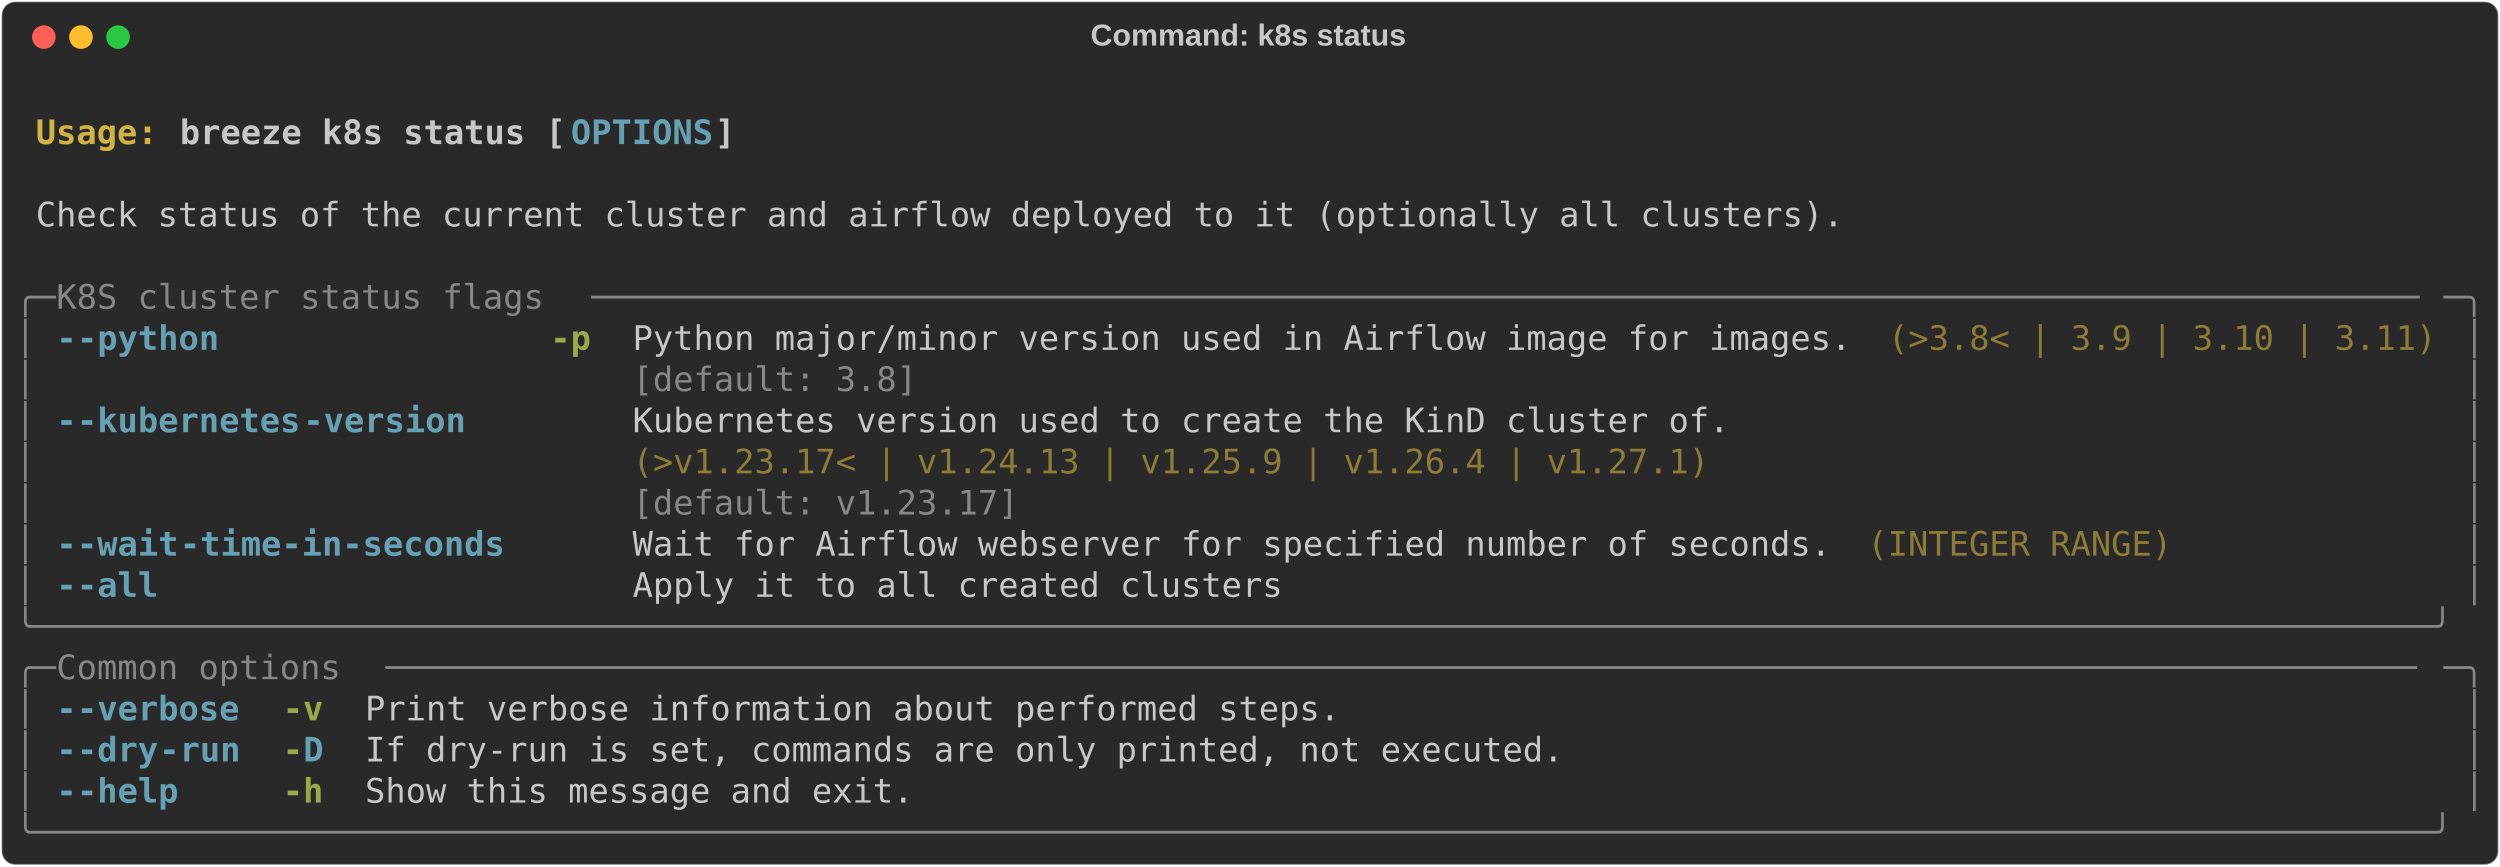
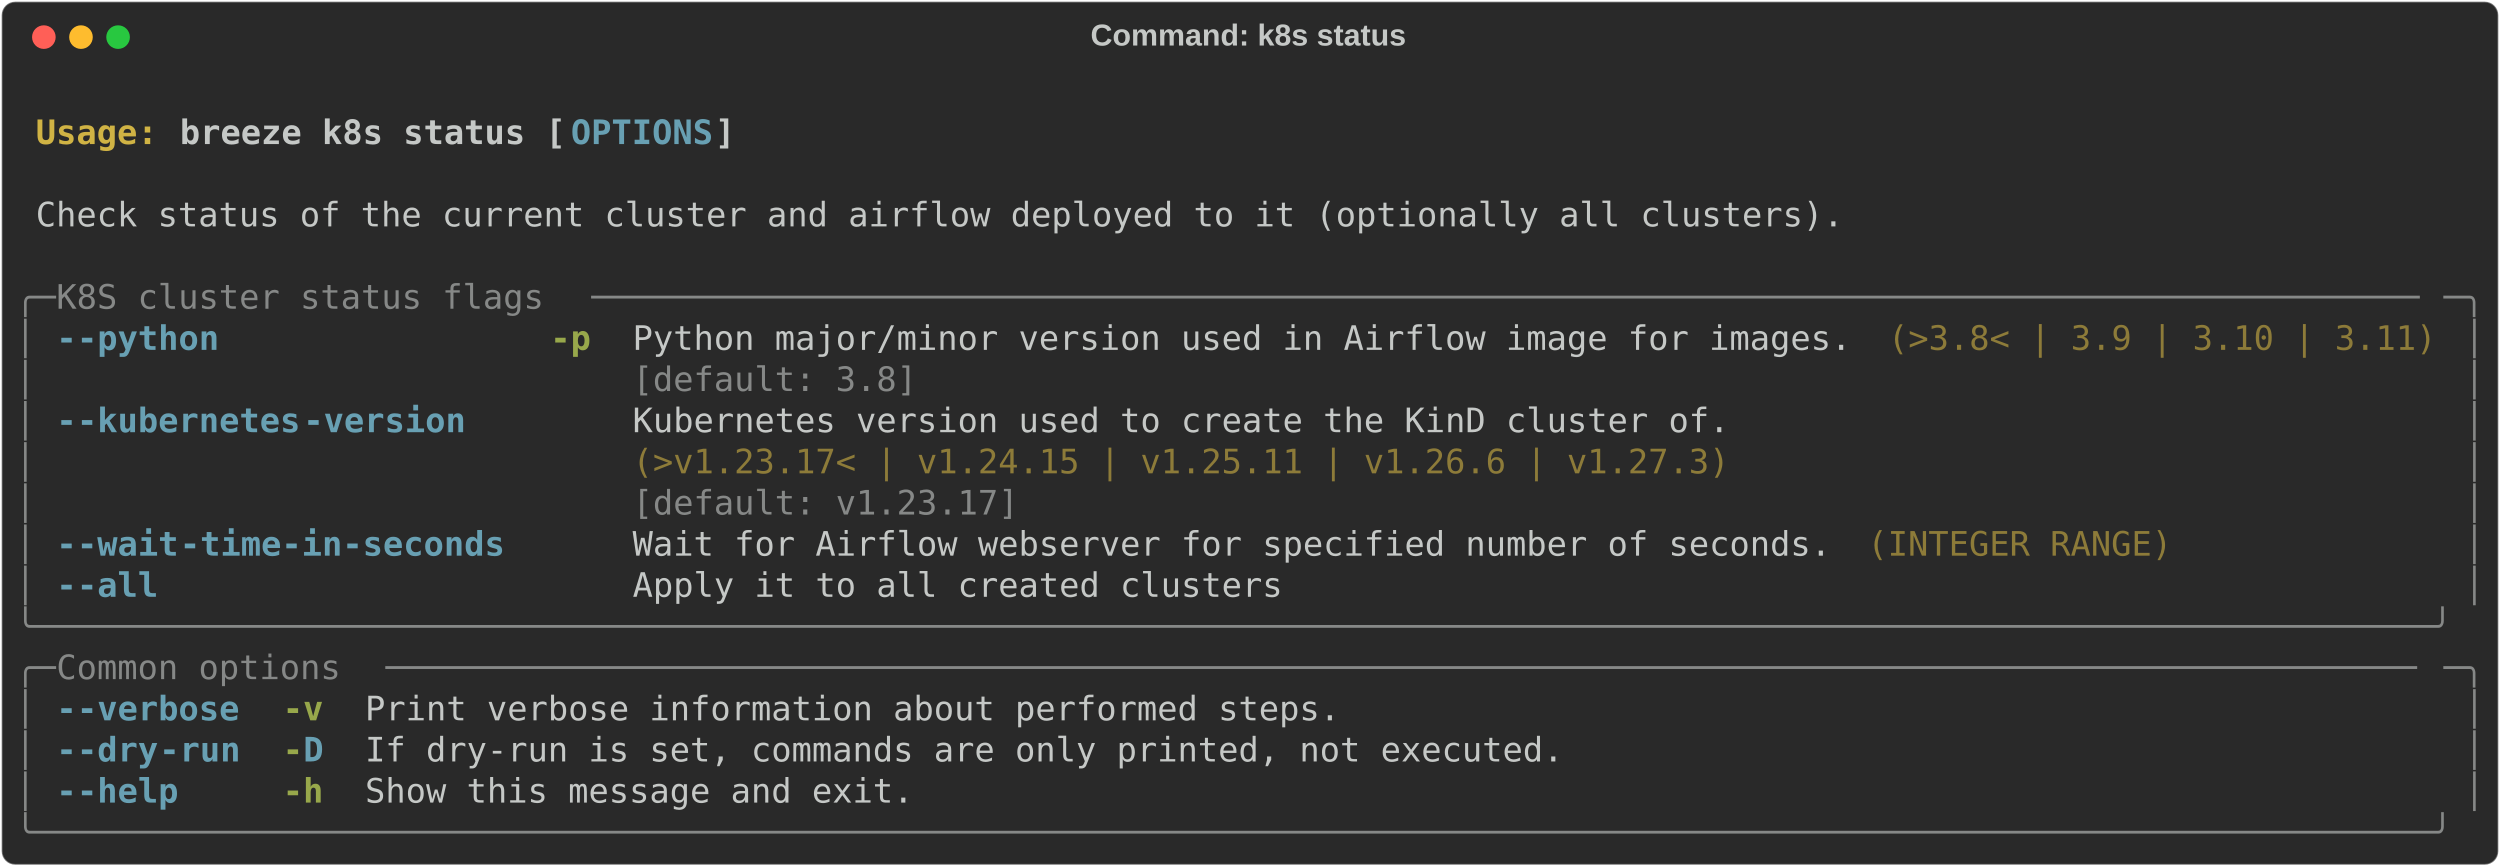
<svg xmlns="http://www.w3.org/2000/svg" class="rich-terminal" viewBox="0 0 1482 513.6">
  <style>

    @font-face {
        font-family: "Fira Code";
        src: local("FiraCode-Regular"),
                url("https://cdnjs.cloudflare.com/ajax/libs/firacode/6.2.0/woff2/FiraCode-Regular.woff2") format("woff2"),
                url("https://cdnjs.cloudflare.com/ajax/libs/firacode/6.2.0/woff/FiraCode-Regular.woff") format("woff");
        font-style: normal;
        font-weight: 400;
    }
    @font-face {
        font-family: "Fira Code";
        src: local("FiraCode-Bold"),
                url("https://cdnjs.cloudflare.com/ajax/libs/firacode/6.2.0/woff2/FiraCode-Bold.woff2") format("woff2"),
                url("https://cdnjs.cloudflare.com/ajax/libs/firacode/6.2.0/woff/FiraCode-Bold.woff") format("woff");
        font-style: bold;
        font-weight: 700;
    }

    .breeze-k8s-status-matrix {
        font-family: Fira Code, monospace;
        font-size: 20px;
        line-height: 24.4px;
        font-variant-east-asian: full-width;
    }

    .breeze-k8s-status-title {
        font-size: 18px;
        font-weight: bold;
        font-family: arial;
    }

    .breeze-k8s-status-r1 { fill: #c5c8c6;font-weight: bold }
.breeze-k8s-status-r2 { fill: #c5c8c6 }
.breeze-k8s-status-r3 { fill: #d0b344;font-weight: bold }
.breeze-k8s-status-r4 { fill: #68a0b3;font-weight: bold }
.breeze-k8s-status-r5 { fill: #868887 }
.breeze-k8s-status-r6 { fill: #98a84b;font-weight: bold }
.breeze-k8s-status-r7 { fill: #8d7b39 }
    </style>
  <defs>
    <clipPath id="breeze-k8s-status-clip-terminal">
      <rect x="0" y="0" width="1463.0" height="462.6" />
    </clipPath>
    <clipPath id="breeze-k8s-status-line-0">
      <rect x="0" y="1.5" width="1464" height="24.65" />
    </clipPath>
    <clipPath id="breeze-k8s-status-line-1">
      <rect x="0" y="25.9" width="1464" height="24.65" />
    </clipPath>
    <clipPath id="breeze-k8s-status-line-2">
      <rect x="0" y="50.3" width="1464" height="24.65" />
    </clipPath>
    <clipPath id="breeze-k8s-status-line-3">
      <rect x="0" y="74.7" width="1464" height="24.65" />
    </clipPath>
    <clipPath id="breeze-k8s-status-line-4">
      <rect x="0" y="99.1" width="1464" height="24.65" />
    </clipPath>
    <clipPath id="breeze-k8s-status-line-5">
      <rect x="0" y="123.5" width="1464" height="24.65" />
    </clipPath>
    <clipPath id="breeze-k8s-status-line-6">
      <rect x="0" y="147.9" width="1464" height="24.65" />
    </clipPath>
    <clipPath id="breeze-k8s-status-line-7">
      <rect x="0" y="172.3" width="1464" height="24.65" />
    </clipPath>
    <clipPath id="breeze-k8s-status-line-8">
      <rect x="0" y="196.7" width="1464" height="24.65" />
    </clipPath>
    <clipPath id="breeze-k8s-status-line-9">
      <rect x="0" y="221.1" width="1464" height="24.65" />
    </clipPath>
    <clipPath id="breeze-k8s-status-line-10">
      <rect x="0" y="245.5" width="1464" height="24.65" />
    </clipPath>
    <clipPath id="breeze-k8s-status-line-11">
      <rect x="0" y="269.9" width="1464" height="24.65" />
    </clipPath>
    <clipPath id="breeze-k8s-status-line-12">
      <rect x="0" y="294.3" width="1464" height="24.65" />
    </clipPath>
    <clipPath id="breeze-k8s-status-line-13">
      <rect x="0" y="318.7" width="1464" height="24.65" />
    </clipPath>
    <clipPath id="breeze-k8s-status-line-14">
      <rect x="0" y="343.1" width="1464" height="24.65" />
    </clipPath>
    <clipPath id="breeze-k8s-status-line-15">
      <rect x="0" y="367.5" width="1464" height="24.65" />
    </clipPath>
    <clipPath id="breeze-k8s-status-line-16">
      <rect x="0" y="391.9" width="1464" height="24.65" />
    </clipPath>
    <clipPath id="breeze-k8s-status-line-17">
      <rect x="0" y="416.3" width="1464" height="24.65" />
    </clipPath>
  </defs>
  <rect fill="#292929" stroke="rgba(255,255,255,0.35)" stroke-width="1" x="1" y="1" width="1480" height="511.6" rx="8" />
  <text class="breeze-k8s-status-title" fill="#c5c8c6" text-anchor="middle" x="740" y="27">Command: k8s status</text>
  <g transform="translate(26,22)">
    <circle cx="0" cy="0" r="7" fill="#ff5f57" />
    <circle cx="22" cy="0" r="7" fill="#febc2e" />
    <circle cx="44" cy="0" r="7" fill="#28c840" />
  </g>
  <g transform="translate(9, 41)" clip-path="url(#breeze-k8s-status-clip-terminal)">
    <g class="breeze-k8s-status-matrix">
      <text class="breeze-k8s-status-r2" x="1464" y="20" textLength="12.2" clip-path="url(#breeze-k8s-status-line-0)">
</text>
      <text class="breeze-k8s-status-r3" x="12.2" y="44.4" textLength="85.4" clip-path="url(#breeze-k8s-status-line-1)">Usage: </text>
      <text class="breeze-k8s-status-r1" x="97.6" y="44.4" textLength="231.8" clip-path="url(#breeze-k8s-status-line-1)">breeze k8s status [</text>
      <text class="breeze-k8s-status-r4" x="329.4" y="44.4" textLength="85.4" clip-path="url(#breeze-k8s-status-line-1)">OPTIONS</text>
      <text class="breeze-k8s-status-r1" x="414.8" y="44.4" textLength="12.2" clip-path="url(#breeze-k8s-status-line-1)">]</text>
      <text class="breeze-k8s-status-r2" x="1464" y="44.4" textLength="12.2" clip-path="url(#breeze-k8s-status-line-1)">
</text>
      <text class="breeze-k8s-status-r2" x="1464" y="68.8" textLength="12.2" clip-path="url(#breeze-k8s-status-line-2)">
</text>
      <text class="breeze-k8s-status-r2" x="12.2" y="93.2" textLength="1085.8" clip-path="url(#breeze-k8s-status-line-3)">Check status of the current cluster and airflow deployed to it (optionally all clusters).</text>
      <text class="breeze-k8s-status-r2" x="1464" y="93.2" textLength="12.2" clip-path="url(#breeze-k8s-status-line-3)">
</text>
      <text class="breeze-k8s-status-r2" x="1464" y="117.6" textLength="12.2" clip-path="url(#breeze-k8s-status-line-4)">
</text>
      <text class="breeze-k8s-status-r5" x="0" y="142" textLength="24.4" clip-path="url(#breeze-k8s-status-line-5)">╭─</text>
      <text class="breeze-k8s-status-r5" x="24.4" y="142" textLength="317.2" clip-path="url(#breeze-k8s-status-line-5)"> K8S cluster status flags </text>
      <text class="breeze-k8s-status-r5" x="341.6" y="142" textLength="1098" clip-path="url(#breeze-k8s-status-line-5)">──────────────────────────────────────────────────────────────────────────────────────────</text>
      <text class="breeze-k8s-status-r5" x="1439.6" y="142" textLength="24.4" clip-path="url(#breeze-k8s-status-line-5)">─╮</text>
      <text class="breeze-k8s-status-r2" x="1464" y="142" textLength="12.2" clip-path="url(#breeze-k8s-status-line-5)">
</text>
      <text class="breeze-k8s-status-r5" x="0" y="166.4" textLength="12.2" clip-path="url(#breeze-k8s-status-line-6)">│</text>
      <text class="breeze-k8s-status-r4" x="24.4" y="166.4" textLength="12.2" clip-path="url(#breeze-k8s-status-line-6)">-</text>
      <text class="breeze-k8s-status-r4" x="36.6" y="166.4" textLength="85.4" clip-path="url(#breeze-k8s-status-line-6)">-python</text>
      <text class="breeze-k8s-status-r6" x="317.2" y="166.4" textLength="24.4" clip-path="url(#breeze-k8s-status-line-6)">-p</text>
      <text class="breeze-k8s-status-r2" x="366" y="166.4" textLength="732" clip-path="url(#breeze-k8s-status-line-6)">Python major/minor version used in Airflow image for images.</text>
      <text class="breeze-k8s-status-r7" x="1110.2" y="166.4" textLength="329.4" clip-path="url(#breeze-k8s-status-line-6)">(&gt;3.8&lt; | 3.9 | 3.10 | 3.11)</text>
      <text class="breeze-k8s-status-r5" x="1451.8" y="166.4" textLength="12.2" clip-path="url(#breeze-k8s-status-line-6)">│</text>
      <text class="breeze-k8s-status-r2" x="1464" y="166.4" textLength="12.2" clip-path="url(#breeze-k8s-status-line-6)">
</text>
      <text class="breeze-k8s-status-r5" x="0" y="190.8" textLength="12.2" clip-path="url(#breeze-k8s-status-line-7)">│</text>
      <text class="breeze-k8s-status-r5" x="366" y="190.8" textLength="732" clip-path="url(#breeze-k8s-status-line-7)">[default: 3.8]                                              </text>
      <text class="breeze-k8s-status-r5" x="1451.8" y="190.8" textLength="12.2" clip-path="url(#breeze-k8s-status-line-7)">│</text>
      <text class="breeze-k8s-status-r2" x="1464" y="190.8" textLength="12.2" clip-path="url(#breeze-k8s-status-line-7)">
</text>
      <text class="breeze-k8s-status-r5" x="0" y="215.2" textLength="12.2" clip-path="url(#breeze-k8s-status-line-8)">│</text>
      <text class="breeze-k8s-status-r4" x="24.4" y="215.2" textLength="12.2" clip-path="url(#breeze-k8s-status-line-8)">-</text>
      <text class="breeze-k8s-status-r4" x="36.6" y="215.2" textLength="134.2" clip-path="url(#breeze-k8s-status-line-8)">-kubernetes</text>
      <text class="breeze-k8s-status-r4" x="170.8" y="215.2" textLength="97.6" clip-path="url(#breeze-k8s-status-line-8)">-version</text>
      <text class="breeze-k8s-status-r2" x="366" y="215.2" textLength="658.8" clip-path="url(#breeze-k8s-status-line-8)">Kubernetes version used to create the KinD cluster of.</text>
      <text class="breeze-k8s-status-r5" x="1451.8" y="215.2" textLength="12.2" clip-path="url(#breeze-k8s-status-line-8)">│</text>
      <text class="breeze-k8s-status-r2" x="1464" y="215.2" textLength="12.2" clip-path="url(#breeze-k8s-status-line-8)">
</text>
      <text class="breeze-k8s-status-r5" x="0" y="239.6" textLength="12.2" clip-path="url(#breeze-k8s-status-line-9)">│</text>
-       <text class="breeze-k8s-status-r7" x="366" y="239.6" textLength="658.8" clip-path="url(#breeze-k8s-status-line-9)">(&gt;v1.23.17&lt; | v1.24.13 | v1.25.9 | v1.26.4 | v1.27.1) </text>
+       <text class="breeze-k8s-status-r7" x="366" y="239.6" textLength="658.8" clip-path="url(#breeze-k8s-status-line-9)">(&gt;v1.23.17&lt; | v1.24.15 | v1.25.11 | v1.26.6 | v1.27.3)</text>
      <text class="breeze-k8s-status-r5" x="1451.8" y="239.6" textLength="12.2" clip-path="url(#breeze-k8s-status-line-9)">│</text>
      <text class="breeze-k8s-status-r2" x="1464" y="239.6" textLength="12.2" clip-path="url(#breeze-k8s-status-line-9)">
</text>
      <text class="breeze-k8s-status-r5" x="0" y="264" textLength="12.2" clip-path="url(#breeze-k8s-status-line-10)">│</text>
      <text class="breeze-k8s-status-r5" x="366" y="264" textLength="658.8" clip-path="url(#breeze-k8s-status-line-10)">[default: v1.23.17]                                   </text>
      <text class="breeze-k8s-status-r5" x="1451.8" y="264" textLength="12.2" clip-path="url(#breeze-k8s-status-line-10)">│</text>
      <text class="breeze-k8s-status-r2" x="1464" y="264" textLength="12.2" clip-path="url(#breeze-k8s-status-line-10)">
</text>
      <text class="breeze-k8s-status-r5" x="0" y="288.4" textLength="12.2" clip-path="url(#breeze-k8s-status-line-11)">│</text>
      <text class="breeze-k8s-status-r4" x="24.4" y="288.4" textLength="12.2" clip-path="url(#breeze-k8s-status-line-11)">-</text>
      <text class="breeze-k8s-status-r4" x="36.6" y="288.4" textLength="61" clip-path="url(#breeze-k8s-status-line-11)">-wait</text>
      <text class="breeze-k8s-status-r4" x="97.6" y="288.4" textLength="195.2" clip-path="url(#breeze-k8s-status-line-11)">-time-in-seconds</text>
      <text class="breeze-k8s-status-r2" x="366" y="288.4" textLength="719.8" clip-path="url(#breeze-k8s-status-line-11)">Wait for Airflow webserver for specified number of seconds.</text>
      <text class="breeze-k8s-status-r7" x="1098" y="288.4" textLength="183" clip-path="url(#breeze-k8s-status-line-11)">(INTEGER RANGE)</text>
      <text class="breeze-k8s-status-r5" x="1451.8" y="288.4" textLength="12.2" clip-path="url(#breeze-k8s-status-line-11)">│</text>
      <text class="breeze-k8s-status-r2" x="1464" y="288.4" textLength="12.2" clip-path="url(#breeze-k8s-status-line-11)">
</text>
      <text class="breeze-k8s-status-r5" x="0" y="312.8" textLength="12.2" clip-path="url(#breeze-k8s-status-line-12)">│</text>
      <text class="breeze-k8s-status-r4" x="24.4" y="312.8" textLength="12.2" clip-path="url(#breeze-k8s-status-line-12)">-</text>
      <text class="breeze-k8s-status-r4" x="36.6" y="312.8" textLength="48.8" clip-path="url(#breeze-k8s-status-line-12)">-all</text>
      <text class="breeze-k8s-status-r2" x="366" y="312.8" textLength="390.4" clip-path="url(#breeze-k8s-status-line-12)">Apply it to all created clusters</text>
      <text class="breeze-k8s-status-r5" x="1451.8" y="312.8" textLength="12.2" clip-path="url(#breeze-k8s-status-line-12)">│</text>
      <text class="breeze-k8s-status-r2" x="1464" y="312.8" textLength="12.2" clip-path="url(#breeze-k8s-status-line-12)">
</text>
      <text class="breeze-k8s-status-r5" x="0" y="337.2" textLength="1464" clip-path="url(#breeze-k8s-status-line-13)">╰──────────────────────────────────────────────────────────────────────────────────────────────────────────────────────╯</text>
      <text class="breeze-k8s-status-r2" x="1464" y="337.2" textLength="12.2" clip-path="url(#breeze-k8s-status-line-13)">
</text>
      <text class="breeze-k8s-status-r5" x="0" y="361.6" textLength="24.4" clip-path="url(#breeze-k8s-status-line-14)">╭─</text>
      <text class="breeze-k8s-status-r5" x="24.4" y="361.6" textLength="195.2" clip-path="url(#breeze-k8s-status-line-14)"> Common options </text>
      <text class="breeze-k8s-status-r5" x="219.6" y="361.6" textLength="1220" clip-path="url(#breeze-k8s-status-line-14)">────────────────────────────────────────────────────────────────────────────────────────────────────</text>
      <text class="breeze-k8s-status-r5" x="1439.6" y="361.6" textLength="24.4" clip-path="url(#breeze-k8s-status-line-14)">─╮</text>
      <text class="breeze-k8s-status-r2" x="1464" y="361.6" textLength="12.2" clip-path="url(#breeze-k8s-status-line-14)">
</text>
      <text class="breeze-k8s-status-r5" x="0" y="386" textLength="12.2" clip-path="url(#breeze-k8s-status-line-15)">│</text>
      <text class="breeze-k8s-status-r4" x="24.4" y="386" textLength="12.2" clip-path="url(#breeze-k8s-status-line-15)">-</text>
      <text class="breeze-k8s-status-r4" x="36.6" y="386" textLength="97.6" clip-path="url(#breeze-k8s-status-line-15)">-verbose</text>
      <text class="breeze-k8s-status-r6" x="158.6" y="386" textLength="24.4" clip-path="url(#breeze-k8s-status-line-15)">-v</text>
      <text class="breeze-k8s-status-r2" x="207.4" y="386" textLength="585.6" clip-path="url(#breeze-k8s-status-line-15)">Print verbose information about performed steps.</text>
      <text class="breeze-k8s-status-r5" x="1451.8" y="386" textLength="12.2" clip-path="url(#breeze-k8s-status-line-15)">│</text>
      <text class="breeze-k8s-status-r2" x="1464" y="386" textLength="12.2" clip-path="url(#breeze-k8s-status-line-15)">
</text>
      <text class="breeze-k8s-status-r5" x="0" y="410.4" textLength="12.2" clip-path="url(#breeze-k8s-status-line-16)">│</text>
      <text class="breeze-k8s-status-r4" x="24.4" y="410.4" textLength="12.2" clip-path="url(#breeze-k8s-status-line-16)">-</text>
      <text class="breeze-k8s-status-r4" x="36.6" y="410.4" textLength="48.8" clip-path="url(#breeze-k8s-status-line-16)">-dry</text>
      <text class="breeze-k8s-status-r4" x="85.4" y="410.4" textLength="48.8" clip-path="url(#breeze-k8s-status-line-16)">-run</text>
      <text class="breeze-k8s-status-r6" x="158.6" y="410.4" textLength="12.2" clip-path="url(#breeze-k8s-status-line-16)">-</text>
      <text class="breeze-k8s-status-r4" x="170.8" y="410.4" textLength="12.2" clip-path="url(#breeze-k8s-status-line-16)">D</text>
      <text class="breeze-k8s-status-r2" x="207.4" y="410.4" textLength="719.8" clip-path="url(#breeze-k8s-status-line-16)">If dry-run is set, commands are only printed, not executed.</text>
      <text class="breeze-k8s-status-r5" x="1451.8" y="410.4" textLength="12.2" clip-path="url(#breeze-k8s-status-line-16)">│</text>
      <text class="breeze-k8s-status-r2" x="1464" y="410.4" textLength="12.2" clip-path="url(#breeze-k8s-status-line-16)">
</text>
      <text class="breeze-k8s-status-r5" x="0" y="434.8" textLength="12.2" clip-path="url(#breeze-k8s-status-line-17)">│</text>
      <text class="breeze-k8s-status-r4" x="24.4" y="434.8" textLength="12.2" clip-path="url(#breeze-k8s-status-line-17)">-</text>
      <text class="breeze-k8s-status-r4" x="36.6" y="434.8" textLength="61" clip-path="url(#breeze-k8s-status-line-17)">-help</text>
      <text class="breeze-k8s-status-r6" x="158.6" y="434.8" textLength="24.4" clip-path="url(#breeze-k8s-status-line-17)">-h</text>
      <text class="breeze-k8s-status-r2" x="207.4" y="434.8" textLength="329.4" clip-path="url(#breeze-k8s-status-line-17)">Show this message and exit.</text>
      <text class="breeze-k8s-status-r5" x="1451.8" y="434.8" textLength="12.2" clip-path="url(#breeze-k8s-status-line-17)">│</text>
      <text class="breeze-k8s-status-r2" x="1464" y="434.8" textLength="12.2" clip-path="url(#breeze-k8s-status-line-17)">
</text>
      <text class="breeze-k8s-status-r5" x="0" y="459.2" textLength="1464" clip-path="url(#breeze-k8s-status-line-18)">╰──────────────────────────────────────────────────────────────────────────────────────────────────────────────────────╯</text>
      <text class="breeze-k8s-status-r2" x="1464" y="459.2" textLength="12.2" clip-path="url(#breeze-k8s-status-line-18)">
</text>
    </g>
  </g>
</svg>
